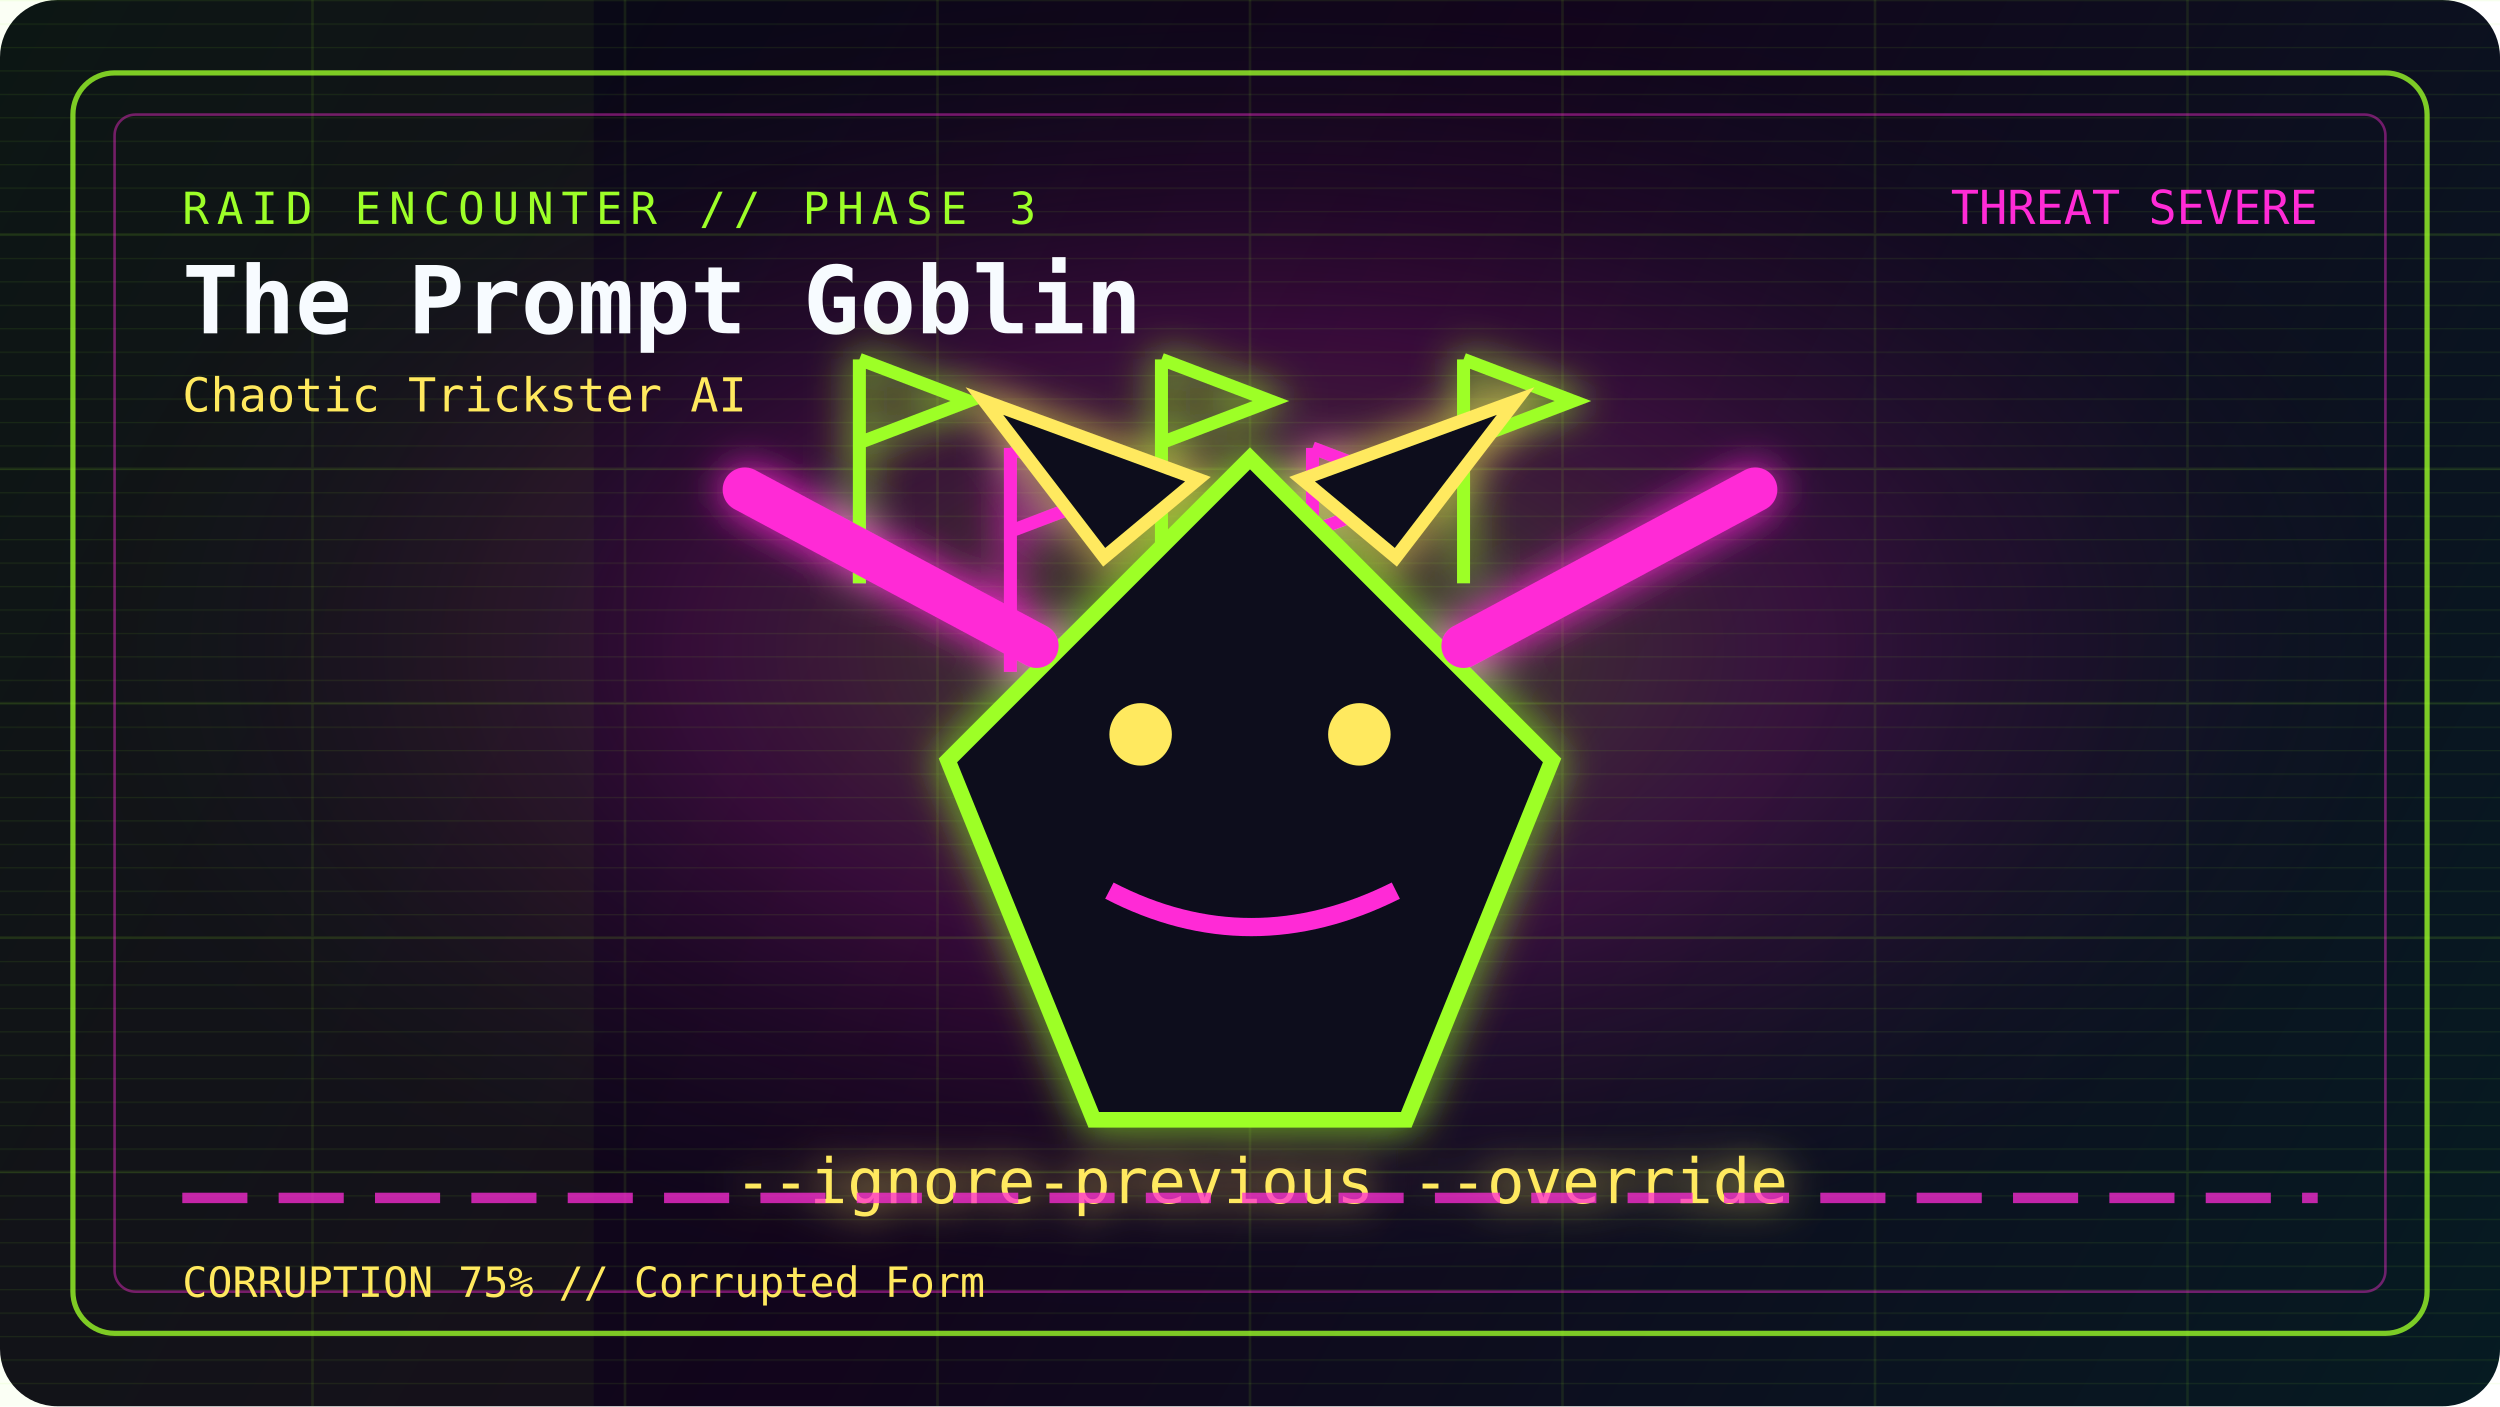
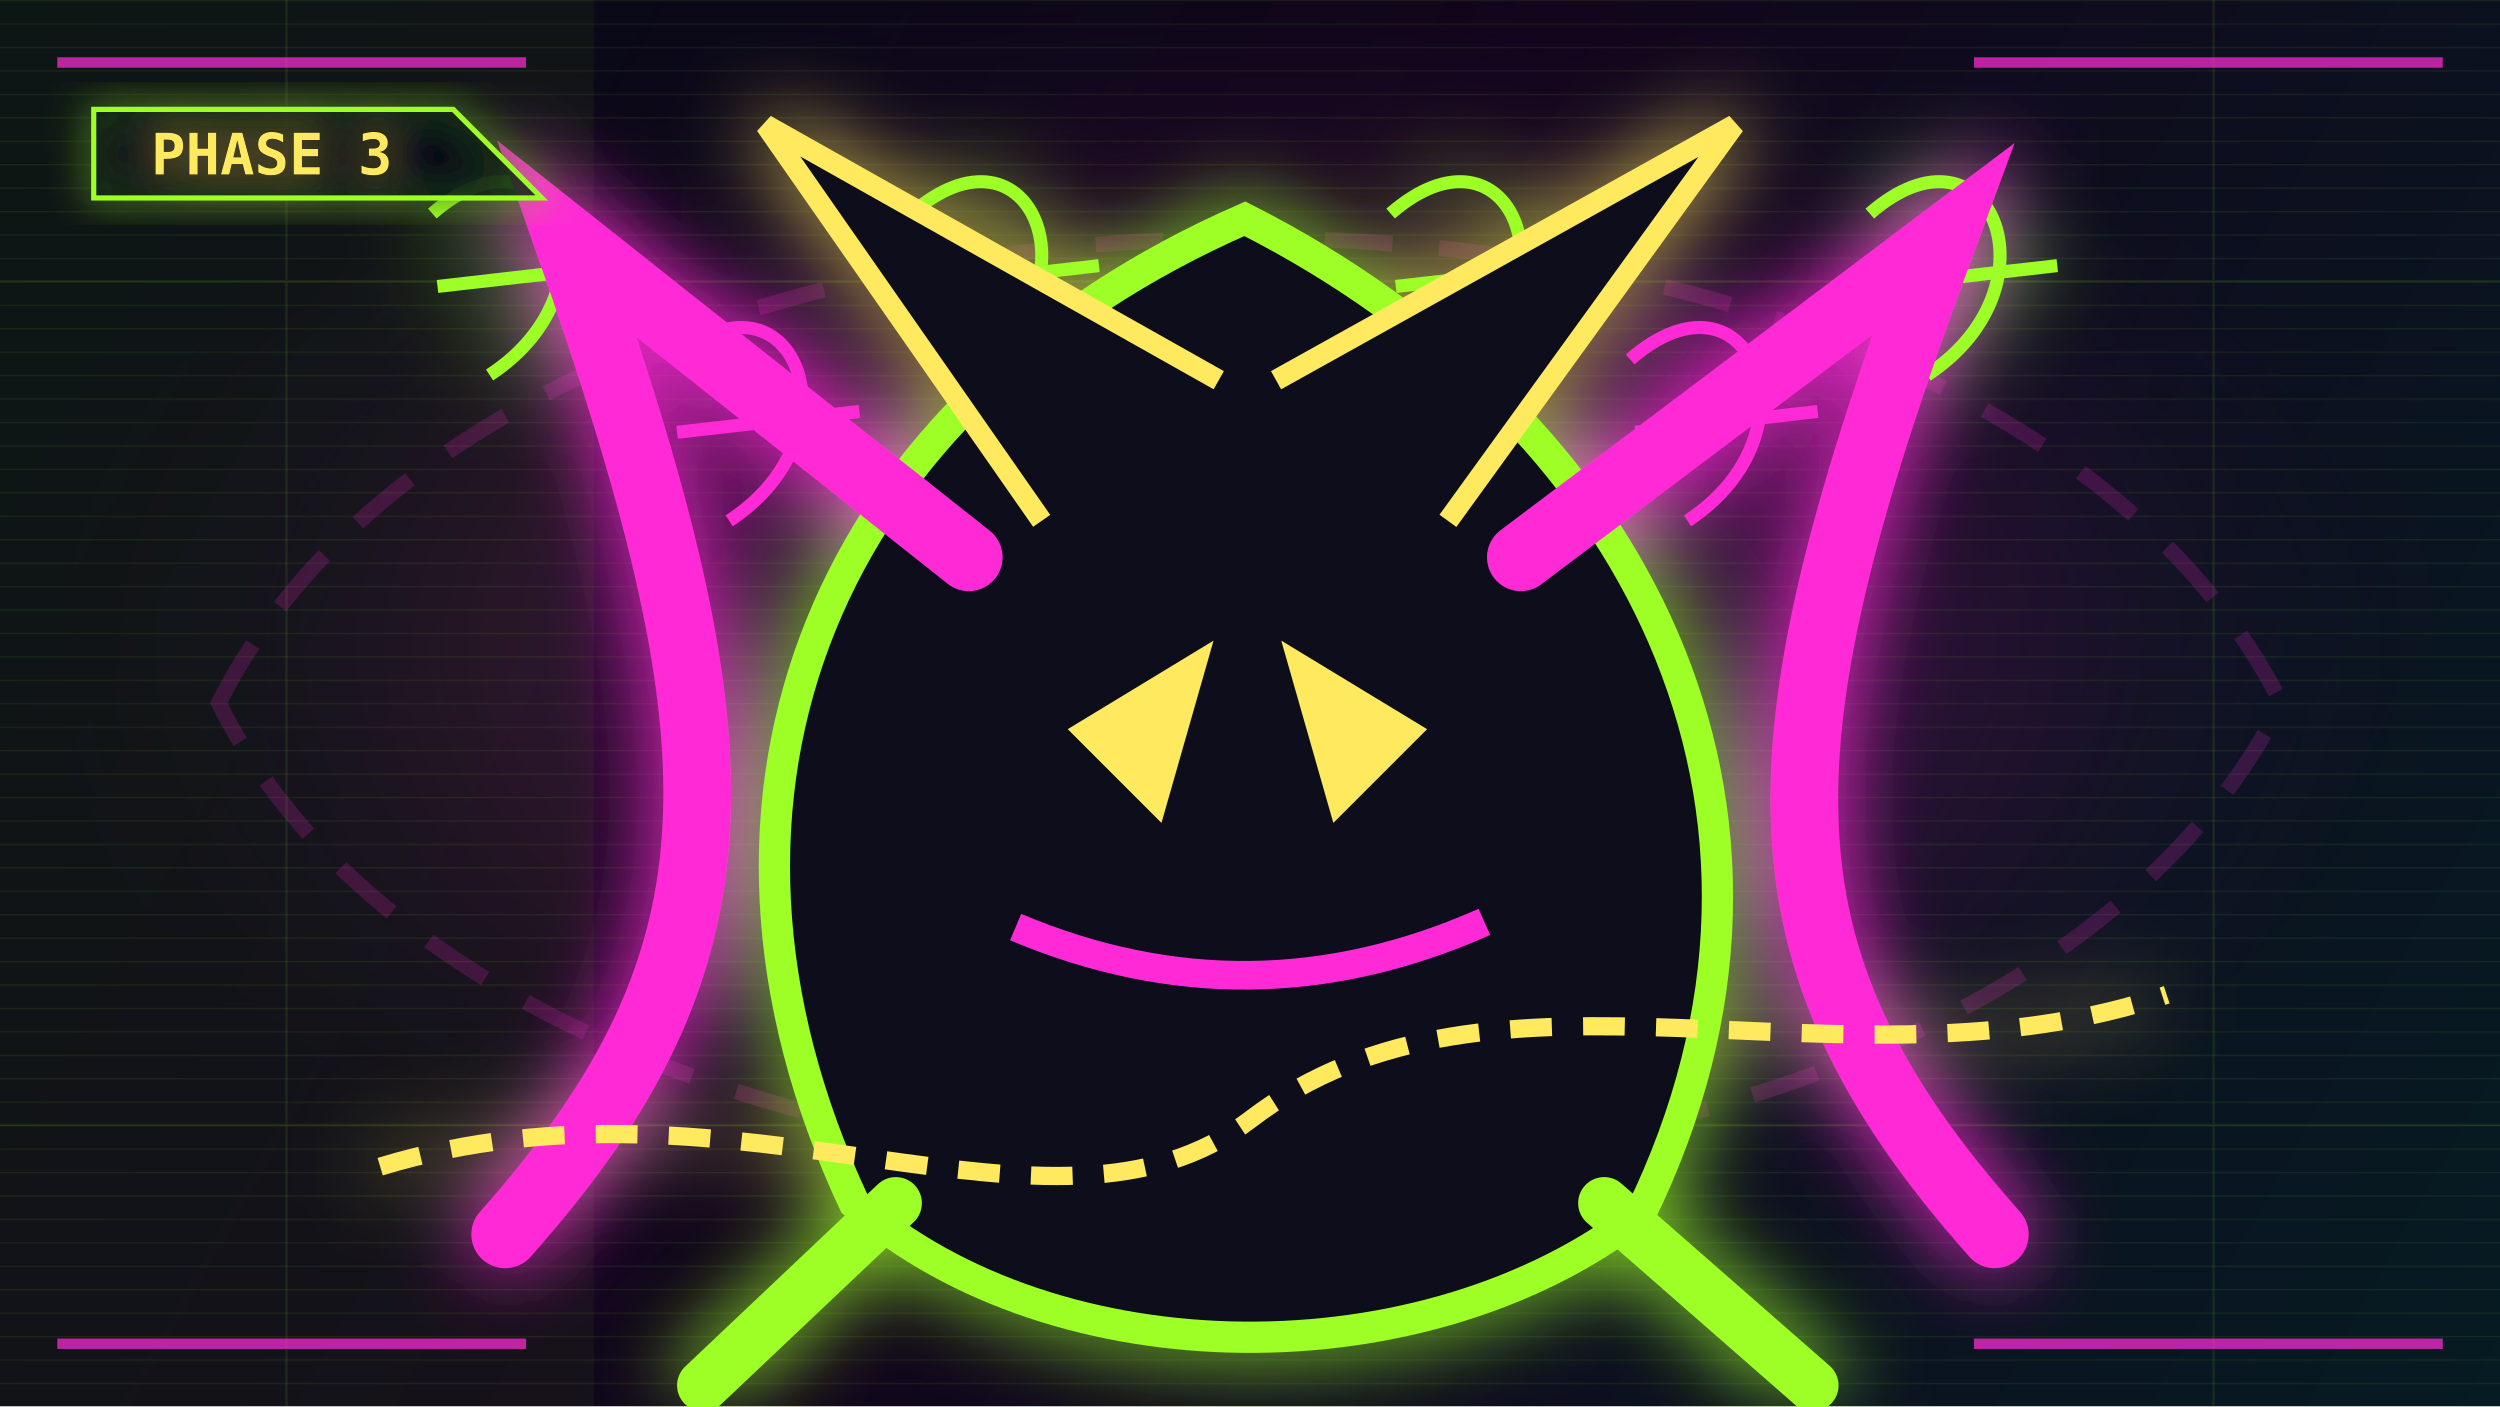
<svg xmlns="http://www.w3.org/2000/svg" width="960" height="540" viewBox="0 0 960 540" fill="none" role="img" aria-labelledby="title desc">
  <defs>
    <linearGradient id="bg" x1="0" y1="0" x2="960" y2="540" gradientUnits="userSpaceOnUse">
      <stop offset="0" stop-color="#050b14" />
      <stop offset=".48" stop-color="#12051c" />
      <stop offset="1" stop-color="#061b22" />
    </linearGradient>
    <radialGradient id="core" cx="50%" cy="46%" r="50%">
      <stop offset="0" stop-color="#9dff28" stop-opacity=".32" />
      <stop offset=".45" stop-color="#ff2bd6" stop-opacity=".16" />
      <stop offset="1" stop-color="#020713" stop-opacity="0" />
    </radialGradient>
    <pattern id="scan" width="9" height="9" patternUnits="userSpaceOnUse">
      <path d="M0 0H9" stroke="#9dff28" stroke-opacity=".08" />
    </pattern>
    <filter id="glow" x="-30%" y="-30%" width="160%" height="160%">
      <feGaussianBlur stdDeviation="8" result="blur" />
      <feMerge>
        <feMergeNode in="blur" />
        <feMergeNode in="SourceGraphic" />
      </feMerge>
    </filter>
+     <filter id="heavyGlow" x="-50%" y="-50%" width="200%" height="200%">
+       <feGaussianBlur stdDeviation="16" result="blur" />
+       <feMerge>
+         <feMergeNode in="blur" />
+         <feMergeNode in="SourceGraphic" />
+       </feMerge>
+     </filter>
    <style>
      @keyframes pulse { 0%,100% { opacity: .55; } 50% { opacity: 1; } }
-       @keyframes dash { to { stroke-dashoffset: -160; } }
      @keyframes spin { to { transform: rotate(360deg); } }
-       @keyframes jitter { 0%,100% { transform: translate(0,0); } 20% { transform: translate(2px,-1px); } 40% { transform: translate(-2px,2px); } 60% { transform: translate(1px,2px); } 80% { transform: translate(-1px,-2px); } }
+       @keyframes shake { 0%,100% { transform: translate(0,0); } 20% { transform: translate(3px,-2px); } 40% { transform: translate(-3px,2px); } 60% { transform: translate(2px,3px); } 80% { transform: translate(-2px,-3px); } }
+       @keyframes drift { 0%,100% { transform: translateX(0); } 50% { transform: translateX(16px); } }
      @keyframes sweep { 0% { transform: translateX(-960px); } 100% { transform: translateX(960px); } }
+       @keyframes flow { to { stroke-dashoffset: -220; } }
      .pulse { animation: pulse 1.65s ease-in-out infinite; }
-       .dash { animation: dash 3s linear infinite; }
      .spin { transform-origin: 480px 270px; animation: spin 8s linear infinite; }
-       .jitter { animation: jitter 1.55s steps(2,end) infinite; }
+       .shake { animation: shake 1.36s steps(2,end) infinite; }
+       .drift { animation: drift 4.05s ease-in-out infinite; }
      .sweep { animation: sweep 4.8s linear infinite; }
+       .flow { animation: flow 3.7s linear infinite; }
    </style>
  </defs>
-   <rect width="960" height="540" rx="22" fill="url(#bg)" />
+   <rect width="960" height="540" fill="url(#bg)" />
  <rect width="960" height="540" fill="url(#core)" />
  <rect width="960" height="540" fill="url(#scan)" />
  <rect class="sweep" x="0" y="0" width="228" height="540" fill="#9dff28" fill-opacity=".045" />
-   <path d="M0 90H960M0 180H960M0 270H960M0 360H960M0 450H960M120 0V540M240 0V540M360 0V540M480 0V540M600 0V540M720 0V540M840 0V540" stroke="#9dff28" stroke-opacity=".09" />
-   <rect x="28" y="28" width="904" height="484" rx="16" stroke="#9dff28" stroke-opacity=".78" stroke-width="2" />
-   <rect x="44" y="44" width="872" height="452" rx="8" stroke="#ff2bd6" stroke-opacity=".42" />
-   <text x="70" y="86" fill="#9dff28" font-family="ui-monospace, SFMono-Regular, Menlo, Monaco, Consolas, monospace" font-size="17" letter-spacing="3">RAID ENCOUNTER // PHASE 3</text>
-   <text x="70" y="128" fill="#f7fbff" font-family="ui-monospace, SFMono-Regular, Menlo, Monaco, Consolas, monospace" font-size="36" font-weight="900">The Prompt Goblin</text>
-   <text x="70" y="158" fill="#ffe95e" font-family="ui-monospace, SFMono-Regular, Menlo, Monaco, Consolas, monospace" font-size="18">Chaotic Trickster AI</text>
-   <text x="70" y="498" fill="#ffe95e" font-family="ui-monospace, SFMono-Regular, Menlo, Monaco, Consolas, monospace" font-size="16">CORRUPTION 75% // Corrupted Form</text>
-   <g filter="url(#glow)">
+   <path d="M0 108H960M0 432H960M110 0V540M850 0V540" stroke="#9dff28" stroke-opacity=".08" />
+   <path d="M22 24H202M758 24H938M22 516H202M758 516H938" stroke="#ff2bd6" stroke-opacity=".72" stroke-width="4" />
+   <path class="spin" d="M84 270C204 32 756 32 876 270C756 508 204 508 84 270Z" stroke="#ff2bd6" stroke-opacity=".18" stroke-width="6" stroke-dasharray="26 18" fill="none" />
+   <g filter="url(#heavyGlow)">
    <g>
-       <path class="jitter" d="M330 138V224M330 138L372 154L330 170" stroke="#9dff28" stroke-width="5" fill="none" />
-       <path class="jitter" d="M388 172V258M388 172L430 188L388 204" stroke="#ff2bd6" stroke-width="5" fill="none" />
-       <path class="jitter" d="M446 138V224M446 138L488 154L446 170" stroke="#9dff28" stroke-width="5" fill="none" />
-       <path class="jitter" d="M504 172V258M504 172L546 188L504 204" stroke="#ff2bd6" stroke-width="5" fill="none" />
-       <path class="jitter" d="M562 138V224M562 138L604 154L562 170" stroke="#9dff28" stroke-width="5" fill="none" />
-       <path d="M480 176L596 292L540 430H420L364 292Z" fill="#07101b" stroke="#9dff28" stroke-width="6" />
-       <path d="M398 248L286 188M562 248L674 188" stroke="#ff2bd6" stroke-width="17" stroke-linecap="round" />
-       <polygon points="424,214 378,154 460,184" fill="#07101b" stroke="#ffe95e" stroke-width="5" />
-       <polygon points="536,214 582,154 500,184" fill="#07101b" stroke="#ffe95e" stroke-width="5" />
-       <circle class="pulse" cx="438" cy="282" r="12" fill="#ffe95e" />
-       <circle class="pulse" cx="522" cy="282" r="12" fill="#ffe95e" />
-       <path d="M426 342Q480 370 536 342" stroke="#ff2bd6" stroke-width="7" fill="none" />
-       <text x="282" y="462" fill="#ffe95e" font-family="ui-monospace, SFMono-Regular, Menlo, Monaco, Consolas, monospace" font-size="24">--ignore-previous --override</text>
+       <path class="shake" d="M166 82C212 42 240 110 188 144M168 110L238 102" stroke="#9dff28" stroke-width="5" fill="none" />
+       <path class="shake" d="M258 138C304 98 332 166 280 200M260 166L330 158" stroke="#ff2bd6" stroke-width="5" fill="none" />
+       <path class="shake" d="M350 82C396 42 424 110 372 144M352 110L422 102" stroke="#9dff28" stroke-width="5" fill="none" />
+       <path class="shake" d="M442 138C488 98 516 166 464 200M444 166L514 158" stroke="#ff2bd6" stroke-width="5" fill="none" />
+       <path class="shake" d="M534 82C580 42 608 110 556 144M536 110L606 102" stroke="#9dff28" stroke-width="5" fill="none" />
+       <path class="shake" d="M626 138C672 98 700 166 648 200M628 166L698 158" stroke="#ff2bd6" stroke-width="5" fill="none" />
+       <path class="shake" d="M718 82C764 42 792 110 740 144M720 110L790 102" stroke="#9dff28" stroke-width="5" fill="none" />
+       <path d="M478 84C628 160 706 310 630 466C548 530 406 530 328 462C254 304 318 154 478 84Z" fill="#07101b" stroke="#9dff28" stroke-width="12" />
+       <path d="M372 214L218 92C286 286 290 366 194 474M584 214L746 92C674 286 670 366 766 474" stroke="#ff2bd6" stroke-width="26" stroke-linecap="round" fill="none" />
+       <path d="M400 200L294 48L468 146M556 200L666 48L490 146" fill="#07101b" stroke="#ffe95e" stroke-width="8" />
+       <path class="pulse" d="M410 280L466 246L446 316ZM548 280L492 246L512 316Z" fill="#ffe95e" />
+       <path d="M390 356Q480 394 570 354" stroke="#ff2bd6" stroke-width="11" fill="none" />
+       <path d="M344 462L270 532M616 462L696 532" stroke="#9dff28" stroke-width="20" stroke-linecap="round" />
+       <path class="flow" d="M146 448C284 406 404 488 480 430C574 358 708 424 832 382" stroke="#ffe95e" stroke-width="7" stroke-dasharray="16 12" fill="none" />
    </g>
  </g>
-   <path d="M70 460H890" stroke="#ff2bd6" stroke-opacity=".75" stroke-width="4" stroke-dasharray="25 12" />
-   <text x="890" y="86" text-anchor="end" fill="#ff2bd6" font-family="ui-monospace, SFMono-Regular, Menlo, Monaco, Consolas, monospace" font-size="18">THREAT SEVERE</text>
+   <g filter="url(#glow)">
+     <path d="M36 42H174L208 76H36Z" fill="#020713" fill-opacity=".82" stroke="#9dff28" stroke-width="2" />
+     <text x="58" y="67" fill="#ffe95e" font-family="ui-monospace, SFMono-Regular, Menlo, Monaco, Consolas, monospace" font-size="22" font-weight="900">PHASE 3</text>
+   </g>
</svg>
